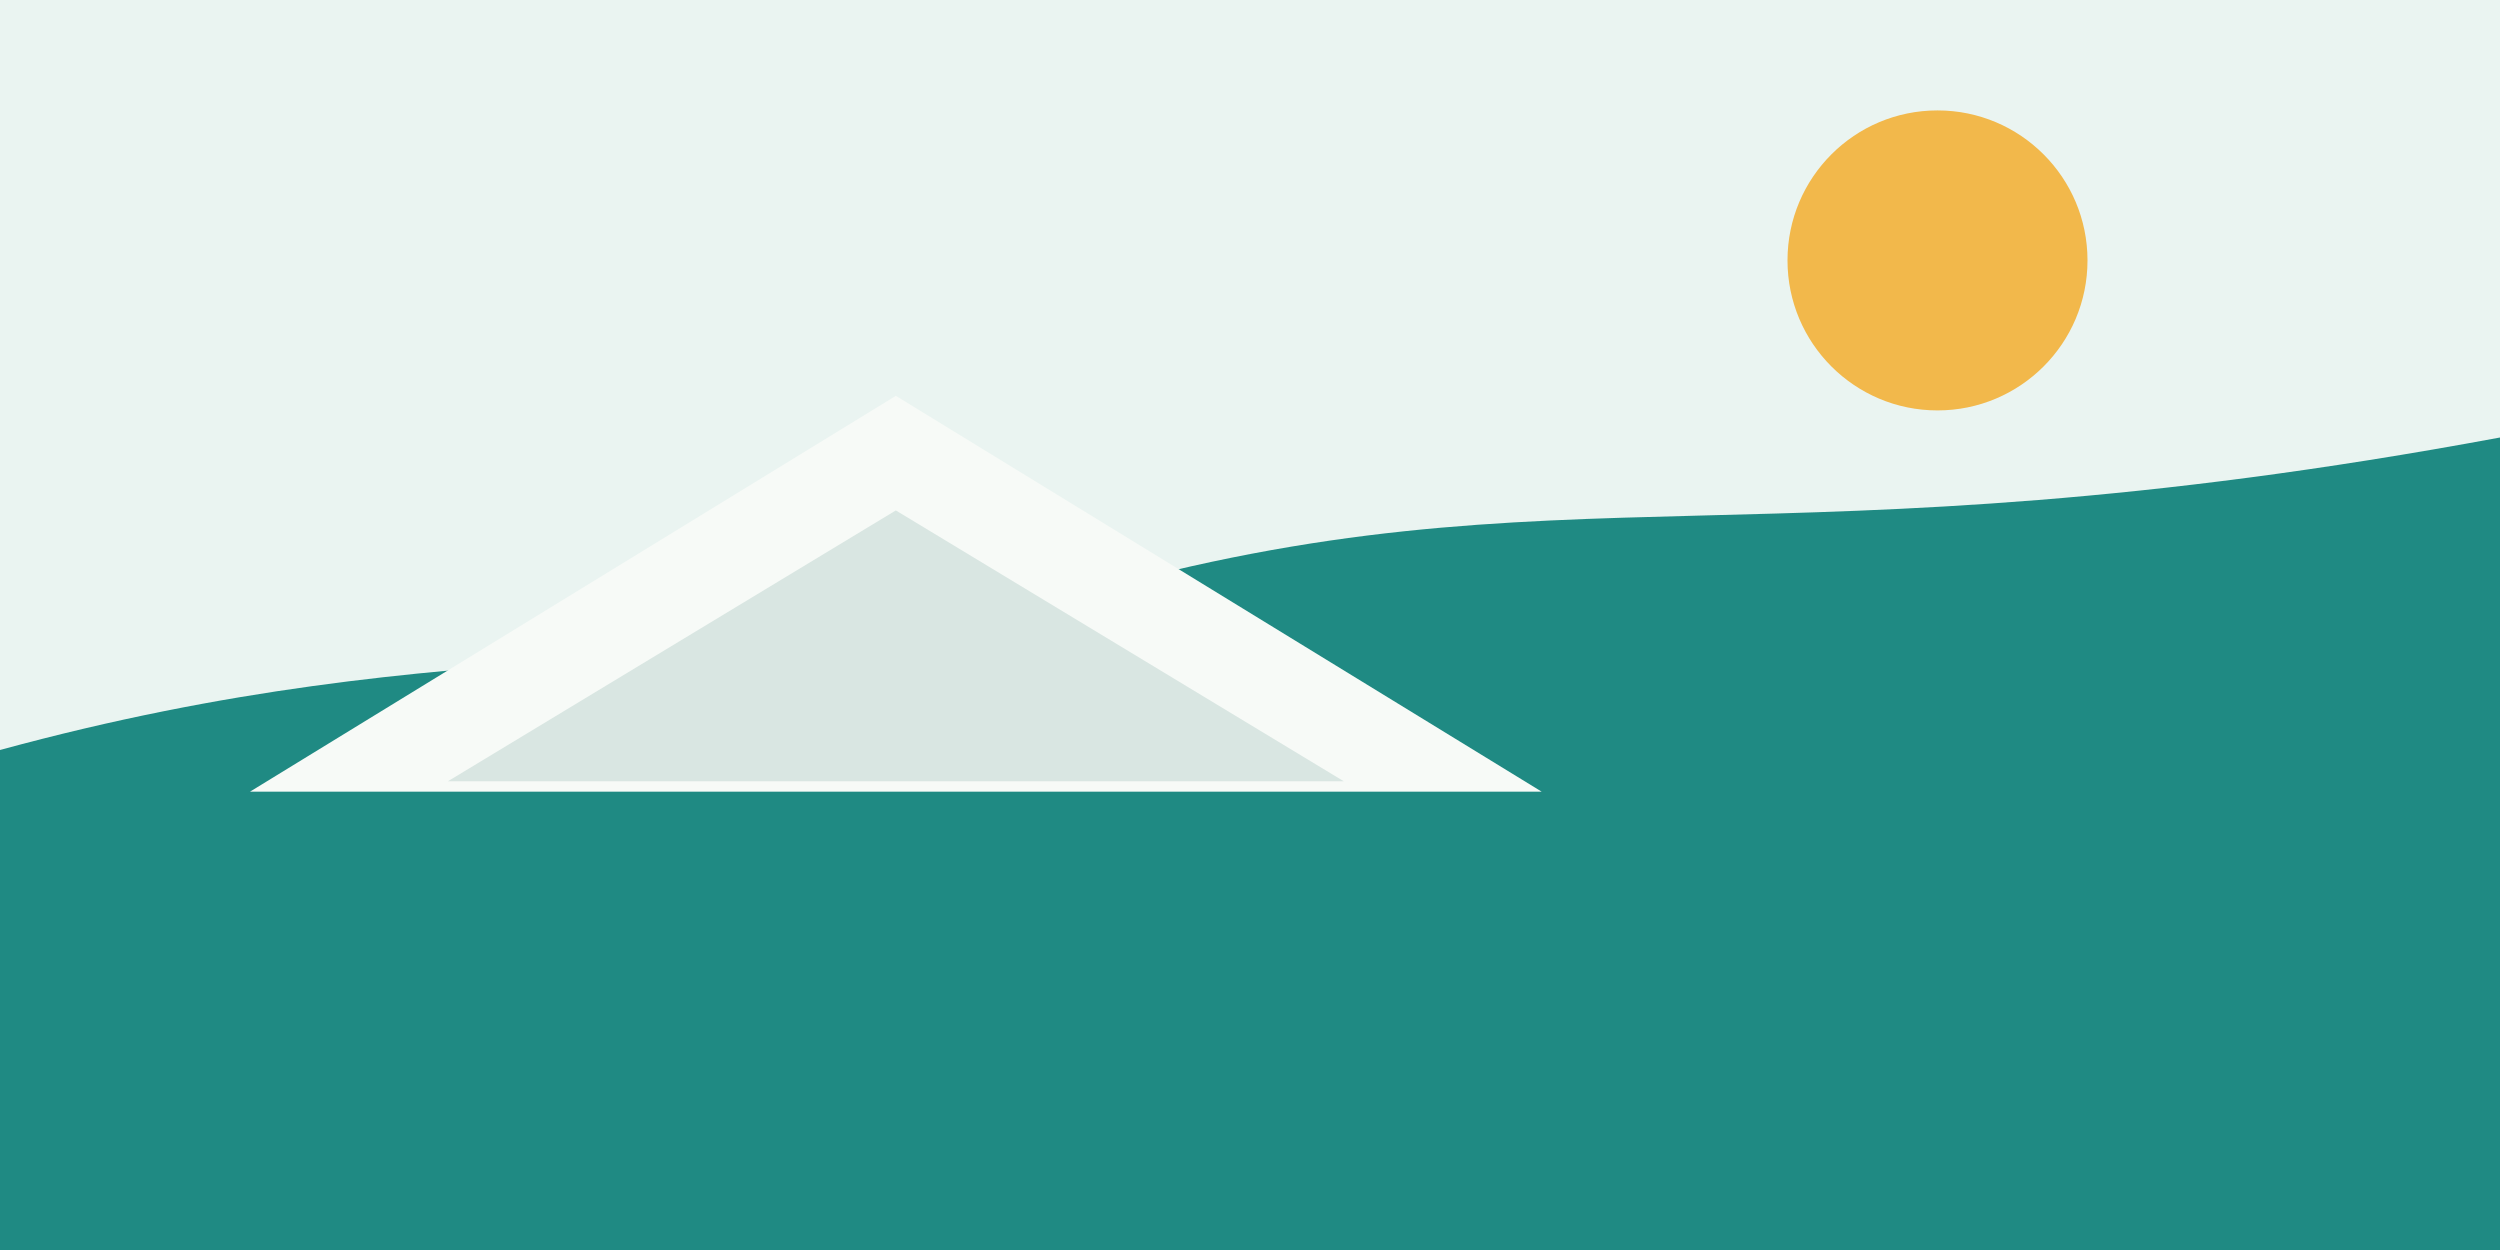
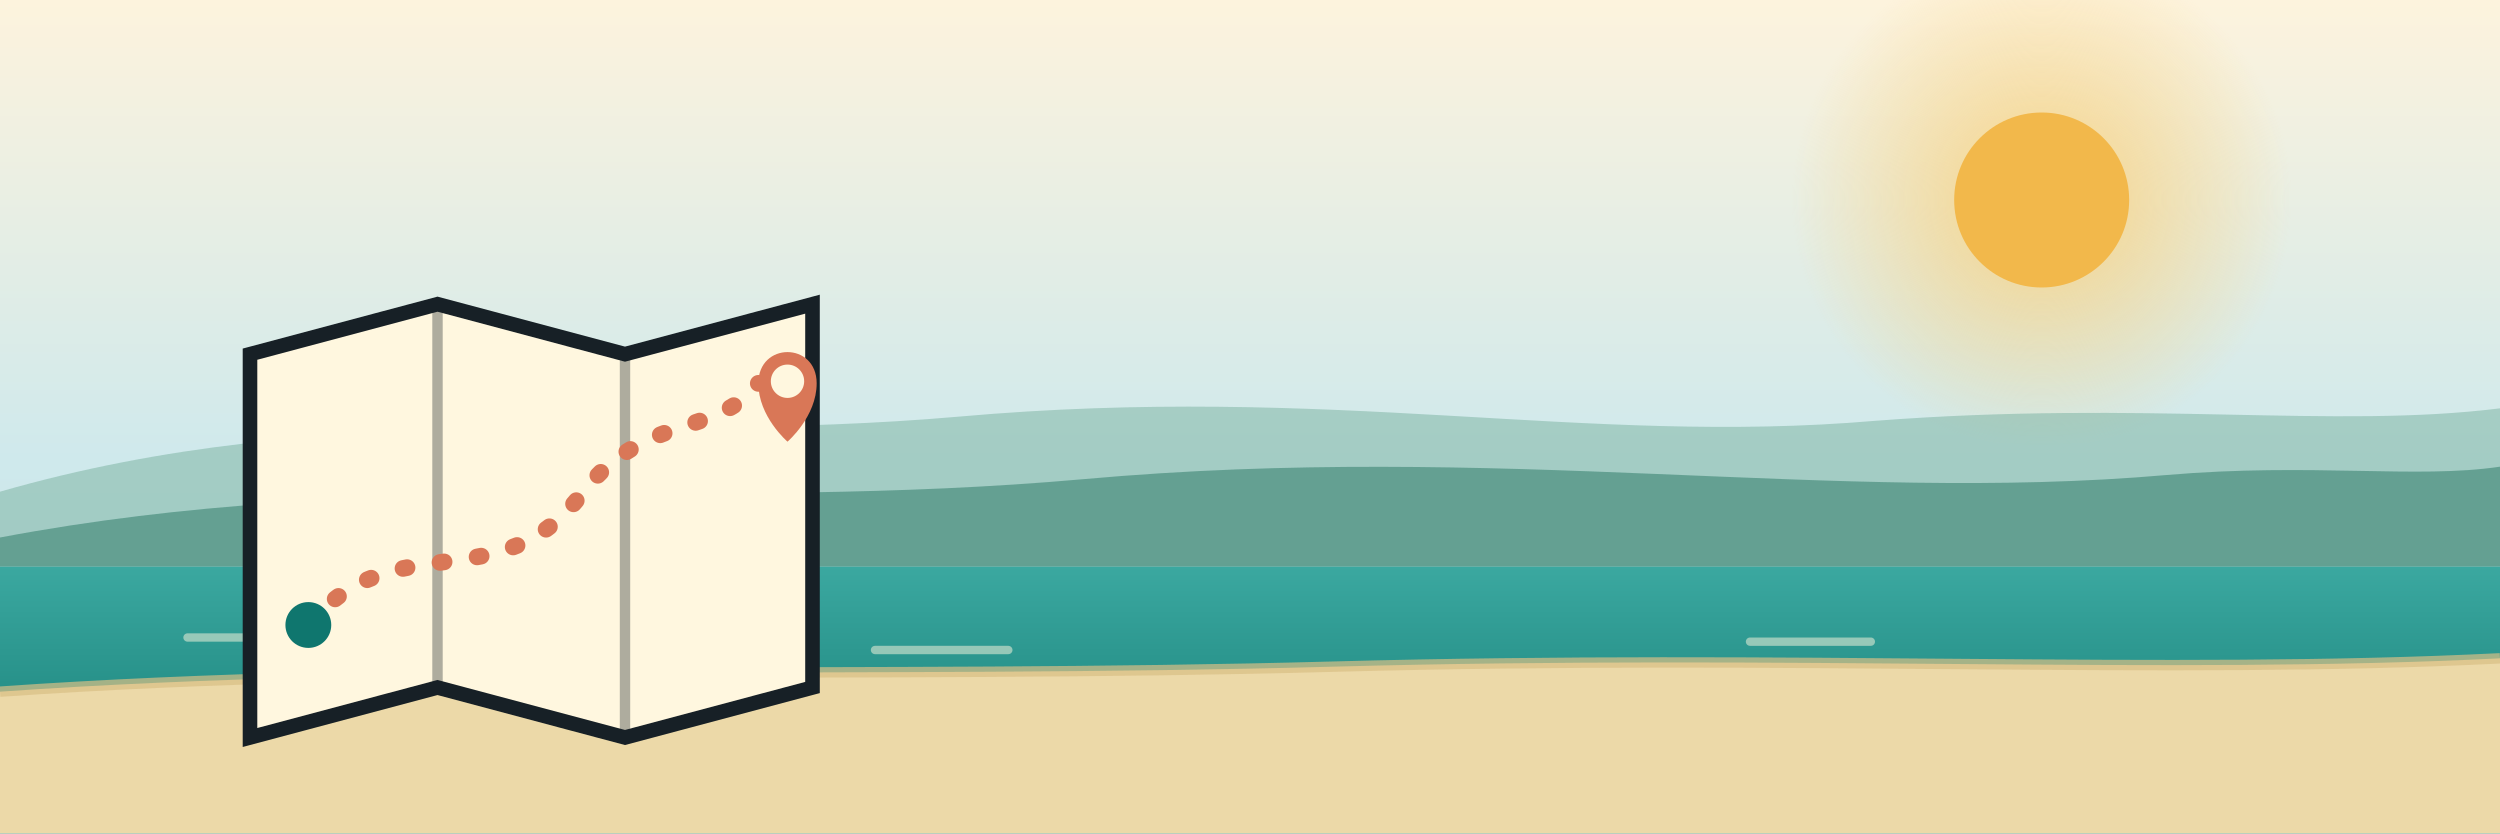
- <svg xmlns="http://www.w3.org/2000/svg" viewBox="0 0 1200 600" role="img">
-   <rect width="1200" height="600" fill="#eaf4f1" />
-   <rect y="360" width="1200" height="240" fill="#0f766e" />
-   <circle cx="930" cy="125" r="72" fill="#f2b84b" />
-   <path d="M0 360 C220 300 350 330 520 285 C750 220 850 275 1200 210 L1200 600 L0 600 Z" fill="#1f8a83" />
-   <path d="M120 380 L430 190 L740 380 Z" fill="#f7faf7" />
-   <path d="M215 375 L430 245 L645 375 Z" fill="#d9e6e2" />
+ <svg xmlns="http://www.w3.org/2000/svg" viewBox="0 0 1200 400" role="img" preserveAspectRatio="xMidYMid slice">
+   <defs>
+     <linearGradient id="sky" x1="0" y1="0" x2="0" y2="1">
+       <stop offset="0" stop-color="#fdf3dd" />
+       <stop offset="0.55" stop-color="#cfe9ec" />
+       <stop offset="1" stop-color="#bfe0e4" />
+     </linearGradient>
+     <linearGradient id="sea" x1="0" y1="0" x2="0" y2="1">
+       <stop offset="0" stop-color="#3ba8a0" />
+       <stop offset="1" stop-color="#0f766e" />
+     </linearGradient>
+     <radialGradient id="sunglow" cx="0.5" cy="0.5" r="0.5">
+       <stop offset="0" stop-color="#f8cf7a" stop-opacity="0.9" />
+       <stop offset="1" stop-color="#f8cf7a" stop-opacity="0" />
+     </radialGradient>
+   </defs>
+   <rect width="1200" height="400" fill="url(#sky)" />
+   <circle cx="980" cy="96" r="120" fill="url(#sunglow)" />
+   <circle cx="980" cy="96" r="42" fill="#f2b84b" />
+   <path d="M0 236 C160 190 300 214 460 200 C640 184 760 214 900 202 C1030 192 1120 206 1200 196 L1200 272 L0 272 Z" fill="#7fb5a4" opacity="0.55" />
+   <path d="M0 258 C180 224 340 246 520 230 C720 212 880 242 1040 228 C1110 222 1160 230 1200 224 L1200 272 L0 272 Z" fill="#4f9282" opacity="0.75" />
+   <rect y="272" width="1200" height="128" fill="url(#sea)" />
+   <g stroke="#fff7df" stroke-width="4" stroke-linecap="round" opacity="0.5">
+     <path d="M90 306 h56" />
+     <path d="M240 334 h40" />
+     <path d="M420 312 h64" />
+     <path d="M640 342 h44" />
+     <path d="M840 308 h58" />
+     <path d="M1060 330 h48" />
+   </g>
+   <path d="M0 332 C200 318 420 326 640 320 C860 314 1040 324 1200 316 L1200 400 L0 400 Z" fill="#ecd9a8" />
+   <path d="M0 332 C200 318 420 326 640 320 C860 314 1040 324 1200 316" fill="none" stroke="#d9bf85" stroke-width="5" opacity="0.7" />
+   <g transform="translate(120,140)">
+     <path d="M0 30 L90 6 L180 30 L270 6 L270 190 L180 214 L90 190 L0 214 Z" fill="#fff7df" stroke="#172026" stroke-width="7" />
+     <path d="M90 6 V190 M180 30 V214" stroke="#172026" stroke-width="5" opacity="0.35" />
+     <path d="M28 160 C70 110 120 150 160 96 C190 58 224 70 244 44" fill="none" stroke="#d97757" stroke-width="8" stroke-dasharray="2 16" stroke-linecap="round" />
+     <circle cx="28" cy="160" r="11" fill="#0f766e" />
+     <g transform="translate(244,16)">
+       <path d="M0 28 C0 8 28 8 28 28 C28 44 14 56 14 56 C14 56 0 44 0 28 Z" fill="#d97757" />
+       <circle cx="14" cy="27" r="8" fill="#fff7df" />
+     </g>
+   </g>
</svg>
